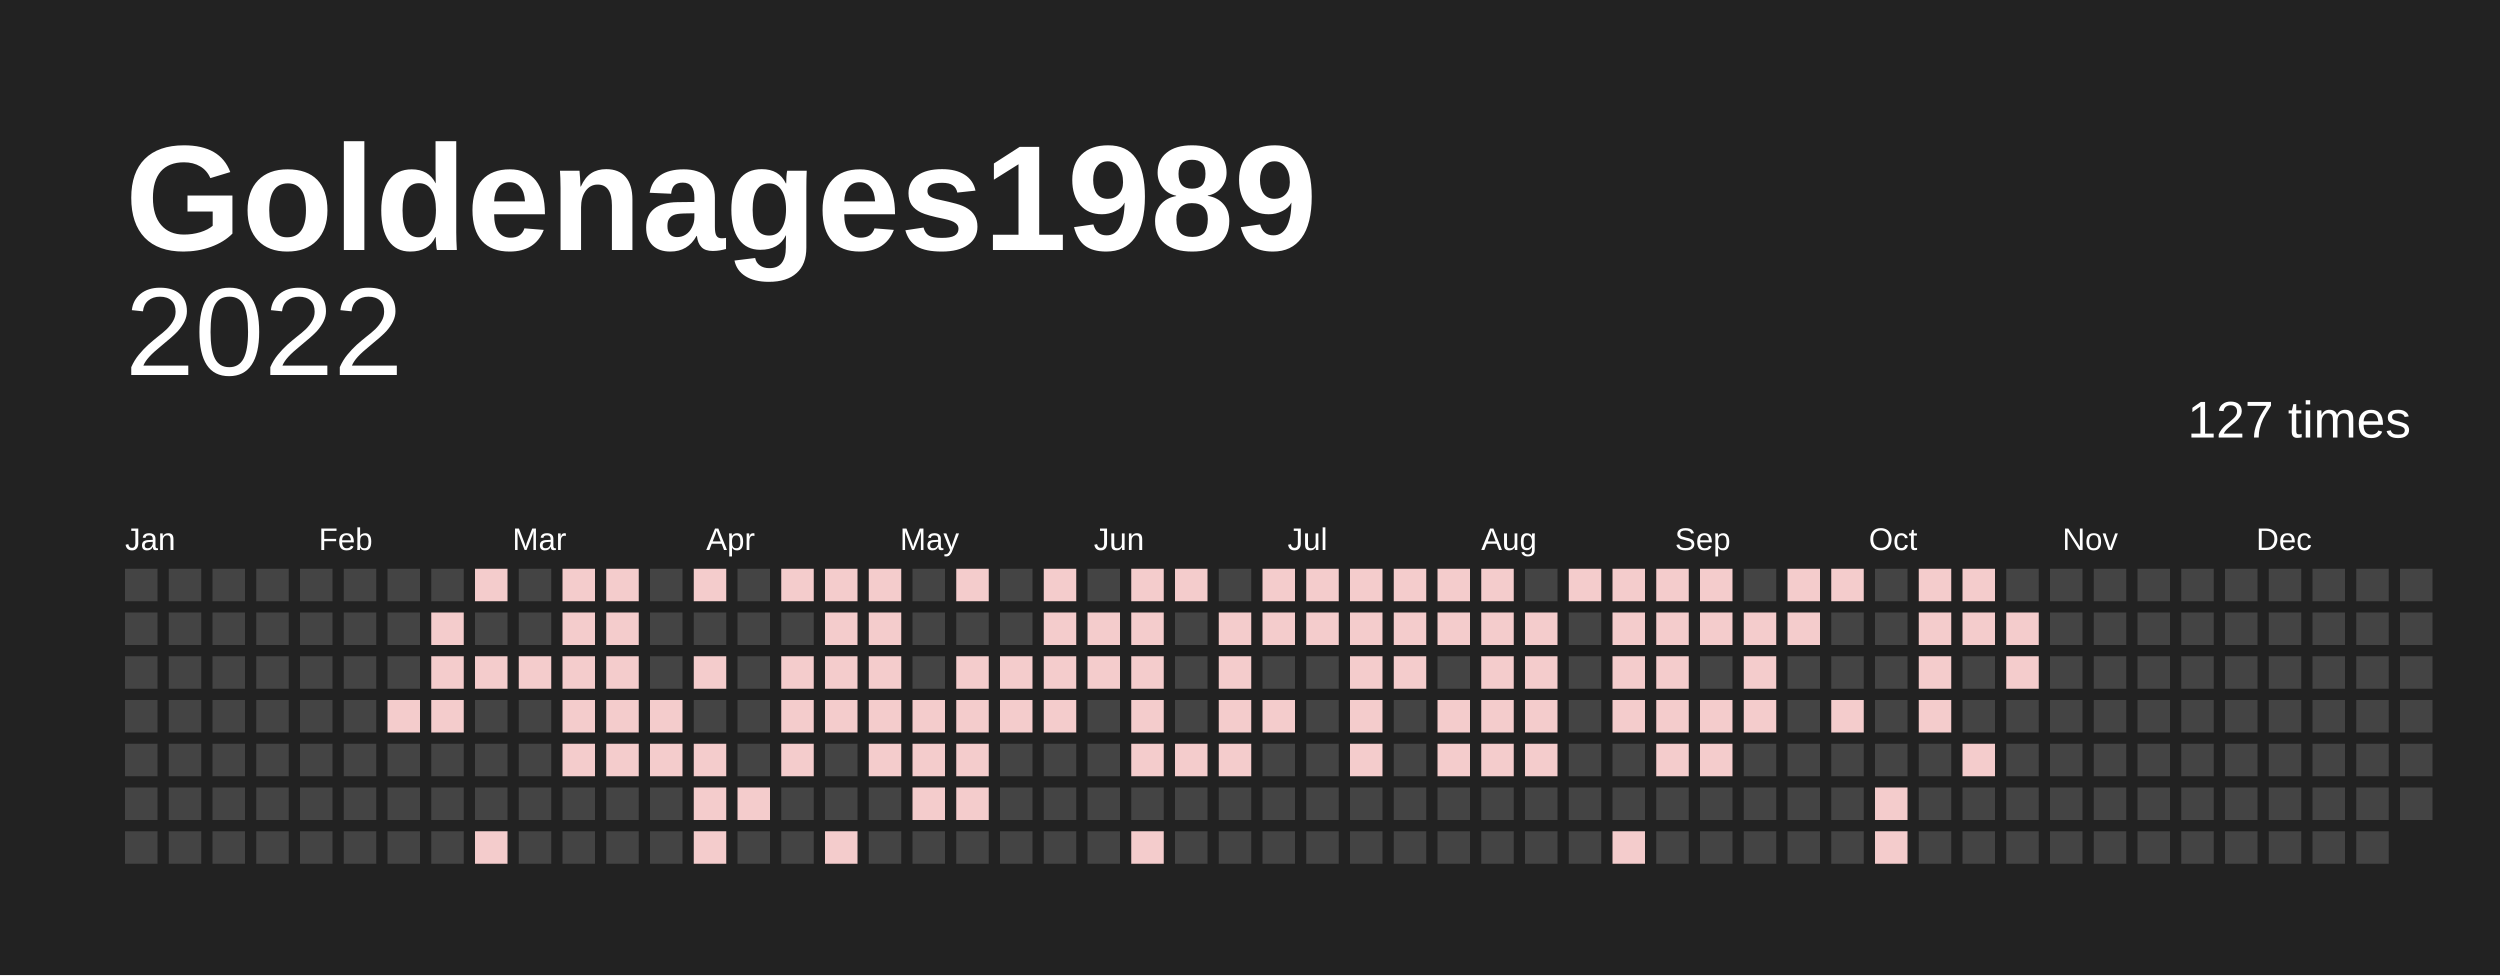
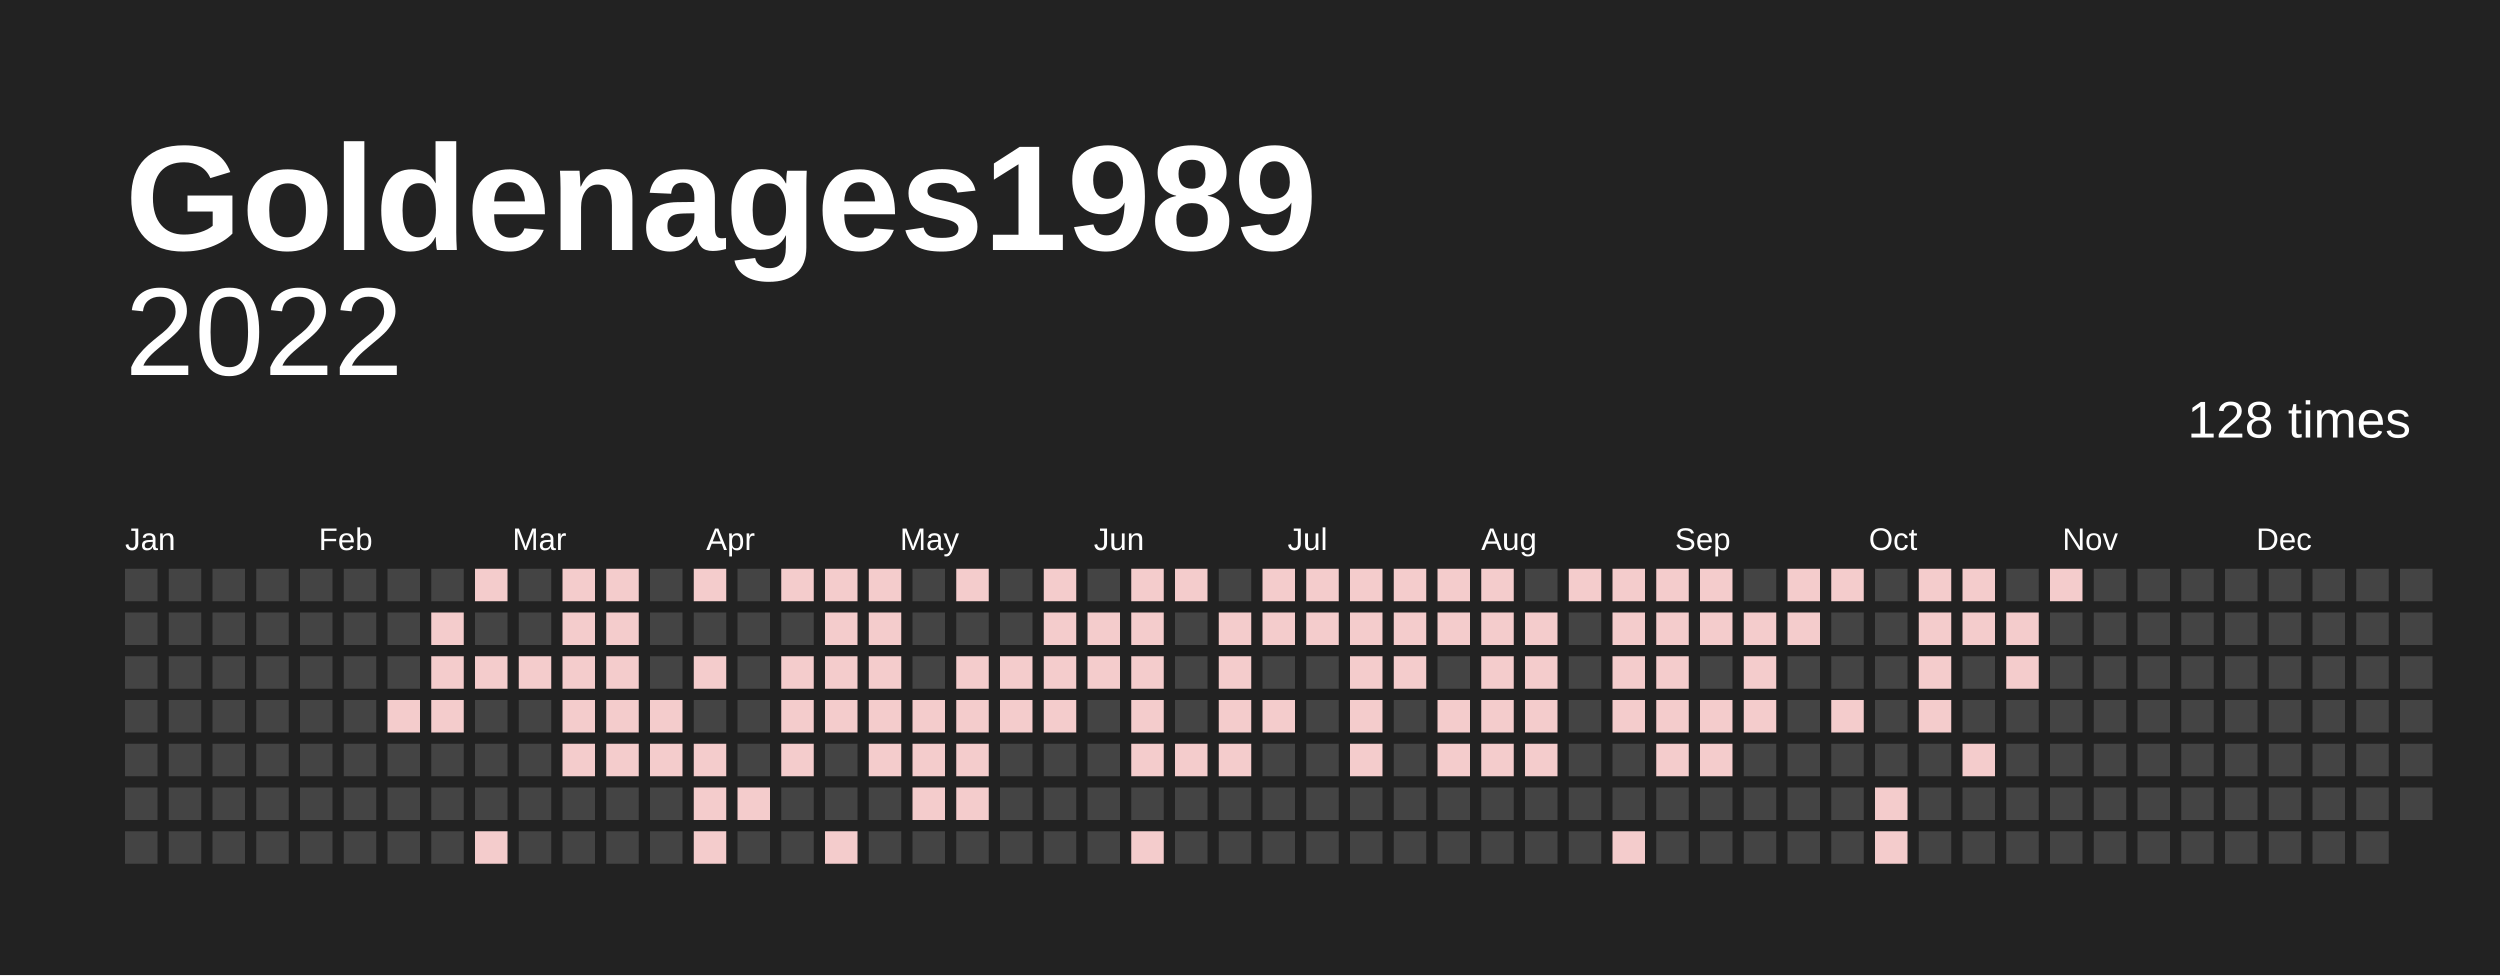
<svg xmlns="http://www.w3.org/2000/svg" baseProfile="full" height="78mm" version="1.1" viewBox="0,0,200,78" width="200mm">
  <defs />
  <rect fill="#222222" height="78" width="200" x="0" y="0" />
  <text fill="#FFFFFF" style="font-size:12px; font-family:Arial; font-weight:bold;" x="10" y="20">Goldenages1989</text>
  <text alignment-baseline="hanging" fill="#FFFFFF" style="font-size:10.0px; font-family:Arial;" x="10" y="30">2022</text>
-   <text alignment-baseline="hanging" fill="#FFFFFF" style="font-size:4.125px; font-family:Arial;" x="175" y="35">127 times</text>
+   <text alignment-baseline="hanging" fill="#FFFFFF" style="font-size:4.125px; font-family:Arial;" x="175" y="35">128 times</text>
  <text fill="#FFFFFF" style="font-size:2.5px; font-family:Arial" x="10.0" y="44">Jan</text>
  <text fill="#FFFFFF" style="font-size:2.5px; font-family:Arial" x="25.5" y="44">Feb</text>
  <text fill="#FFFFFF" style="font-size:2.5px; font-family:Arial" x="41.0" y="44">Mar</text>
  <text fill="#FFFFFF" style="font-size:2.5px; font-family:Arial" x="56.5" y="44">Apr</text>
  <text fill="#FFFFFF" style="font-size:2.5px; font-family:Arial" x="72.0" y="44">May</text>
  <text fill="#FFFFFF" style="font-size:2.5px; font-family:Arial" x="87.5" y="44">Jun</text>
  <text fill="#FFFFFF" style="font-size:2.5px; font-family:Arial" x="103.0" y="44">Jul</text>
  <text fill="#FFFFFF" style="font-size:2.5px; font-family:Arial" x="118.5" y="44">Aug</text>
  <text fill="#FFFFFF" style="font-size:2.5px; font-family:Arial" x="134.0" y="44">Sep</text>
  <text fill="#FFFFFF" style="font-size:2.5px; font-family:Arial" x="149.5" y="44">Oct</text>
  <text fill="#FFFFFF" style="font-size:2.5px; font-family:Arial" x="165.0" y="44">Nov</text>
  <text fill="#FFFFFF" style="font-size:2.5px; font-family:Arial" x="180.5" y="44">Dec</text>
  <rect fill="#444444" height="2.6" width="2.6" x="10.0" y="45.5" />
  <rect fill="#444444" height="2.6" width="2.6" x="10.0" y="49.0" />
  <rect fill="#444444" height="2.6" width="2.6" x="10.0" y="52.5" />
  <rect fill="#444444" height="2.6" width="2.6" x="10.0" y="56.0" />
  <rect fill="#444444" height="2.6" width="2.6" x="10.0" y="59.5" />
  <rect fill="#444444" height="2.6" width="2.6" x="10.0" y="63.0" />
  <rect fill="#444444" height="2.6" width="2.6" x="10.0" y="66.5" />
  <rect fill="#444444" height="2.6" width="2.6" x="13.5" y="45.5" />
  <rect fill="#444444" height="2.6" width="2.6" x="13.5" y="49.0" />
  <rect fill="#444444" height="2.6" width="2.6" x="13.5" y="52.5" />
  <rect fill="#444444" height="2.6" width="2.6" x="13.5" y="56.0" />
  <rect fill="#444444" height="2.6" width="2.6" x="13.5" y="59.5" />
  <rect fill="#444444" height="2.6" width="2.6" x="13.5" y="63.0" />
  <rect fill="#444444" height="2.6" width="2.6" x="13.5" y="66.5" />
  <rect fill="#444444" height="2.6" width="2.6" x="17.0" y="45.5" />
  <rect fill="#444444" height="2.6" width="2.6" x="17.0" y="49.0" />
  <rect fill="#444444" height="2.6" width="2.6" x="17.0" y="52.5" />
  <rect fill="#444444" height="2.6" width="2.6" x="17.0" y="56.0" />
  <rect fill="#444444" height="2.6" width="2.6" x="17.0" y="59.5" />
  <rect fill="#444444" height="2.6" width="2.6" x="17.0" y="63.0" />
  <rect fill="#444444" height="2.6" width="2.6" x="17.0" y="66.5" />
  <rect fill="#444444" height="2.6" width="2.6" x="20.5" y="45.5" />
  <rect fill="#444444" height="2.6" width="2.6" x="20.5" y="49.0" />
  <rect fill="#444444" height="2.6" width="2.6" x="20.5" y="52.5" />
  <rect fill="#444444" height="2.6" width="2.6" x="20.5" y="56.0" />
  <rect fill="#444444" height="2.6" width="2.6" x="20.5" y="59.5" />
  <rect fill="#444444" height="2.6" width="2.6" x="20.5" y="63.0" />
  <rect fill="#444444" height="2.6" width="2.6" x="20.5" y="66.5" />
  <rect fill="#444444" height="2.6" width="2.6" x="24.0" y="45.5" />
  <rect fill="#444444" height="2.6" width="2.6" x="24.0" y="49.0" />
  <rect fill="#444444" height="2.6" width="2.6" x="24.0" y="52.5" />
  <rect fill="#444444" height="2.6" width="2.6" x="24.0" y="56.0" />
  <rect fill="#444444" height="2.6" width="2.6" x="24.0" y="59.5" />
  <rect fill="#444444" height="2.6" width="2.6" x="24.0" y="63.0" />
  <rect fill="#444444" height="2.6" width="2.6" x="24.0" y="66.5" />
  <rect fill="#444444" height="2.6" width="2.6" x="27.5" y="45.5" />
  <rect fill="#444444" height="2.6" width="2.6" x="27.5" y="49.0" />
  <rect fill="#444444" height="2.6" width="2.6" x="27.5" y="52.5" />
  <rect fill="#444444" height="2.6" width="2.6" x="27.5" y="56.0" />
  <rect fill="#444444" height="2.6" width="2.6" x="27.5" y="59.5" />
  <rect fill="#444444" height="2.6" width="2.6" x="27.5" y="63.0" />
  <rect fill="#444444" height="2.6" width="2.6" x="27.5" y="66.5" />
  <rect fill="#444444" height="2.6" width="2.6" x="31.0" y="45.5" />
  <rect fill="#444444" height="2.6" width="2.6" x="31.0" y="49.0" />
  <rect fill="#444444" height="2.6" width="2.6" x="31.0" y="52.5" />
  <rect fill="#f4cccc" height="2.6" width="2.6" x="31.0" y="56.0" />
  <rect fill="#444444" height="2.6" width="2.6" x="31.0" y="59.5" />
  <rect fill="#444444" height="2.6" width="2.6" x="31.0" y="63.0" />
  <rect fill="#444444" height="2.6" width="2.6" x="31.0" y="66.5" />
  <rect fill="#444444" height="2.6" width="2.6" x="34.5" y="45.5" />
  <rect fill="#f4cccc" height="2.6" width="2.6" x="34.5" y="49.0" />
  <rect fill="#f4cccc" height="2.6" width="2.6" x="34.5" y="52.5" />
  <rect fill="#f4cccc" height="2.6" width="2.6" x="34.5" y="56.0" />
  <rect fill="#444444" height="2.6" width="2.6" x="34.5" y="59.5" />
  <rect fill="#444444" height="2.6" width="2.6" x="34.5" y="63.0" />
  <rect fill="#444444" height="2.6" width="2.6" x="34.5" y="66.5" />
  <rect fill="#f4cccc" height="2.6" width="2.6" x="38.0" y="45.5" />
  <rect fill="#444444" height="2.6" width="2.6" x="38.0" y="49.0" />
  <rect fill="#f4cccc" height="2.6" width="2.6" x="38.0" y="52.5" />
  <rect fill="#444444" height="2.6" width="2.6" x="38.0" y="56.0" />
  <rect fill="#444444" height="2.6" width="2.6" x="38.0" y="59.5" />
  <rect fill="#444444" height="2.6" width="2.6" x="38.0" y="63.0" />
  <rect fill="#f4cccc" height="2.6" width="2.6" x="38.0" y="66.5" />
  <rect fill="#444444" height="2.6" width="2.6" x="41.5" y="45.5" />
  <rect fill="#444444" height="2.6" width="2.6" x="41.5" y="49.0" />
  <rect fill="#f4cccc" height="2.6" width="2.6" x="41.5" y="52.5" />
  <rect fill="#444444" height="2.6" width="2.6" x="41.5" y="56.0" />
  <rect fill="#444444" height="2.6" width="2.6" x="41.5" y="59.5" />
  <rect fill="#444444" height="2.6" width="2.6" x="41.5" y="63.0" />
  <rect fill="#444444" height="2.6" width="2.6" x="41.5" y="66.5" />
  <rect fill="#f4cccc" height="2.6" width="2.6" x="45.0" y="45.5" />
  <rect fill="#f4cccc" height="2.6" width="2.6" x="45.0" y="49.0" />
  <rect fill="#f4cccc" height="2.6" width="2.6" x="45.0" y="52.5" />
  <rect fill="#f4cccc" height="2.6" width="2.6" x="45.0" y="56.0" />
  <rect fill="#f4cccc" height="2.6" width="2.6" x="45.0" y="59.5" />
  <rect fill="#444444" height="2.6" width="2.6" x="45.0" y="63.0" />
  <rect fill="#444444" height="2.6" width="2.6" x="45.0" y="66.5" />
  <rect fill="#f4cccc" height="2.6" width="2.6" x="48.5" y="45.5" />
  <rect fill="#f4cccc" height="2.6" width="2.6" x="48.5" y="49.0" />
  <rect fill="#f4cccc" height="2.6" width="2.6" x="48.5" y="52.5" />
  <rect fill="#f4cccc" height="2.6" width="2.6" x="48.5" y="56.0" />
  <rect fill="#f4cccc" height="2.6" width="2.6" x="48.5" y="59.5" />
  <rect fill="#444444" height="2.6" width="2.6" x="48.5" y="63.0" />
  <rect fill="#444444" height="2.6" width="2.6" x="48.5" y="66.5" />
  <rect fill="#444444" height="2.6" width="2.6" x="52.0" y="45.5" />
  <rect fill="#444444" height="2.6" width="2.6" x="52.0" y="49.0" />
  <rect fill="#444444" height="2.6" width="2.6" x="52.0" y="52.5" />
  <rect fill="#f4cccc" height="2.6" width="2.6" x="52.0" y="56.0" />
  <rect fill="#f4cccc" height="2.6" width="2.6" x="52.0" y="59.5" />
  <rect fill="#444444" height="2.6" width="2.6" x="52.0" y="63.0" />
  <rect fill="#444444" height="2.6" width="2.6" x="52.0" y="66.5" />
  <rect fill="#f4cccc" height="2.6" width="2.6" x="55.5" y="45.5" />
  <rect fill="#444444" height="2.6" width="2.6" x="55.5" y="49.0" />
  <rect fill="#f4cccc" height="2.6" width="2.6" x="55.5" y="52.5" />
  <rect fill="#444444" height="2.6" width="2.6" x="55.5" y="56.0" />
  <rect fill="#f4cccc" height="2.6" width="2.6" x="55.5" y="59.5" />
  <rect fill="#f4cccc" height="2.6" width="2.6" x="55.5" y="63.0" />
  <rect fill="#f4cccc" height="2.6" width="2.6" x="55.5" y="66.5" />
  <rect fill="#444444" height="2.6" width="2.6" x="59.0" y="45.5" />
  <rect fill="#444444" height="2.6" width="2.6" x="59.0" y="49.0" />
  <rect fill="#444444" height="2.6" width="2.6" x="59.0" y="52.5" />
  <rect fill="#444444" height="2.6" width="2.6" x="59.0" y="56.0" />
  <rect fill="#444444" height="2.6" width="2.6" x="59.0" y="59.5" />
  <rect fill="#f4cccc" height="2.6" width="2.6" x="59.0" y="63.0" />
  <rect fill="#444444" height="2.6" width="2.6" x="59.0" y="66.5" />
  <rect fill="#f4cccc" height="2.6" width="2.6" x="62.5" y="45.5" />
  <rect fill="#444444" height="2.6" width="2.6" x="62.5" y="49.0" />
  <rect fill="#f4cccc" height="2.6" width="2.6" x="62.5" y="52.5" />
  <rect fill="#f4cccc" height="2.6" width="2.6" x="62.5" y="56.0" />
  <rect fill="#f4cccc" height="2.6" width="2.6" x="62.5" y="59.5" />
  <rect fill="#444444" height="2.6" width="2.6" x="62.5" y="63.0" />
  <rect fill="#444444" height="2.6" width="2.6" x="62.5" y="66.5" />
  <rect fill="#f4cccc" height="2.6" width="2.6" x="66.0" y="45.5" />
  <rect fill="#f4cccc" height="2.6" width="2.6" x="66.0" y="49.0" />
  <rect fill="#f4cccc" height="2.6" width="2.6" x="66.0" y="52.5" />
  <rect fill="#f4cccc" height="2.6" width="2.6" x="66.0" y="56.0" />
  <rect fill="#444444" height="2.6" width="2.6" x="66.0" y="59.5" />
  <rect fill="#444444" height="2.6" width="2.6" x="66.0" y="63.0" />
  <rect fill="#f4cccc" height="2.6" width="2.6" x="66.0" y="66.5" />
  <rect fill="#f4cccc" height="2.6" width="2.6" x="69.5" y="45.5" />
  <rect fill="#f4cccc" height="2.6" width="2.6" x="69.5" y="49.0" />
  <rect fill="#f4cccc" height="2.6" width="2.6" x="69.5" y="52.5" />
  <rect fill="#f4cccc" height="2.6" width="2.6" x="69.5" y="56.0" />
  <rect fill="#f4cccc" height="2.6" width="2.6" x="69.5" y="59.5" />
  <rect fill="#444444" height="2.6" width="2.6" x="69.5" y="63.0" />
  <rect fill="#444444" height="2.6" width="2.6" x="69.5" y="66.5" />
  <rect fill="#444444" height="2.6" width="2.6" x="73.0" y="45.5" />
  <rect fill="#444444" height="2.6" width="2.6" x="73.0" y="49.0" />
  <rect fill="#444444" height="2.6" width="2.6" x="73.0" y="52.5" />
  <rect fill="#f4cccc" height="2.6" width="2.6" x="73.0" y="56.0" />
  <rect fill="#f4cccc" height="2.6" width="2.6" x="73.0" y="59.5" />
  <rect fill="#f4cccc" height="2.6" width="2.6" x="73.0" y="63.0" />
  <rect fill="#444444" height="2.6" width="2.6" x="73.0" y="66.5" />
  <rect fill="#f4cccc" height="2.6" width="2.6" x="76.5" y="45.5" />
  <rect fill="#444444" height="2.6" width="2.6" x="76.5" y="49.0" />
  <rect fill="#f4cccc" height="2.6" width="2.6" x="76.5" y="52.5" />
  <rect fill="#f4cccc" height="2.6" width="2.6" x="76.5" y="56.0" />
  <rect fill="#f4cccc" height="2.6" width="2.6" x="76.5" y="59.5" />
  <rect fill="#f4cccc" height="2.6" width="2.6" x="76.5" y="63.0" />
  <rect fill="#444444" height="2.6" width="2.6" x="76.5" y="66.5" />
  <rect fill="#444444" height="2.6" width="2.6" x="80.0" y="45.5" />
  <rect fill="#444444" height="2.6" width="2.6" x="80.0" y="49.0" />
  <rect fill="#f4cccc" height="2.6" width="2.6" x="80.0" y="52.5" />
  <rect fill="#f4cccc" height="2.6" width="2.6" x="80.0" y="56.0" />
  <rect fill="#444444" height="2.6" width="2.6" x="80.0" y="59.5" />
  <rect fill="#444444" height="2.6" width="2.6" x="80.0" y="63.0" />
  <rect fill="#444444" height="2.6" width="2.6" x="80.0" y="66.5" />
  <rect fill="#f4cccc" height="2.6" width="2.6" x="83.5" y="45.5" />
  <rect fill="#f4cccc" height="2.6" width="2.6" x="83.5" y="49.0" />
  <rect fill="#f4cccc" height="2.6" width="2.6" x="83.5" y="52.5" />
  <rect fill="#f4cccc" height="2.6" width="2.6" x="83.5" y="56.0" />
  <rect fill="#444444" height="2.6" width="2.6" x="83.5" y="59.5" />
  <rect fill="#444444" height="2.6" width="2.6" x="83.5" y="63.0" />
  <rect fill="#444444" height="2.6" width="2.6" x="83.5" y="66.5" />
  <rect fill="#444444" height="2.6" width="2.6" x="87.0" y="45.5" />
  <rect fill="#f4cccc" height="2.6" width="2.6" x="87.0" y="49.0" />
  <rect fill="#f4cccc" height="2.6" width="2.6" x="87.0" y="52.5" />
  <rect fill="#444444" height="2.6" width="2.6" x="87.0" y="56.0" />
  <rect fill="#444444" height="2.6" width="2.6" x="87.0" y="59.5" />
  <rect fill="#444444" height="2.6" width="2.6" x="87.0" y="63.0" />
  <rect fill="#444444" height="2.6" width="2.6" x="87.0" y="66.5" />
  <rect fill="#f4cccc" height="2.6" width="2.6" x="90.5" y="45.5" />
  <rect fill="#f4cccc" height="2.6" width="2.6" x="90.5" y="49.0" />
  <rect fill="#f4cccc" height="2.6" width="2.6" x="90.5" y="52.5" />
  <rect fill="#f4cccc" height="2.6" width="2.6" x="90.5" y="56.0" />
  <rect fill="#f4cccc" height="2.6" width="2.6" x="90.5" y="59.5" />
  <rect fill="#444444" height="2.6" width="2.6" x="90.5" y="63.0" />
  <rect fill="#f4cccc" height="2.6" width="2.6" x="90.5" y="66.5" />
  <rect fill="#f4cccc" height="2.6" width="2.6" x="94.0" y="45.5" />
  <rect fill="#444444" height="2.6" width="2.6" x="94.0" y="49.0" />
  <rect fill="#444444" height="2.6" width="2.6" x="94.0" y="52.5" />
  <rect fill="#444444" height="2.6" width="2.6" x="94.0" y="56.0" />
  <rect fill="#f4cccc" height="2.6" width="2.6" x="94.0" y="59.5" />
  <rect fill="#444444" height="2.6" width="2.6" x="94.0" y="63.0" />
  <rect fill="#444444" height="2.6" width="2.6" x="94.0" y="66.5" />
  <rect fill="#444444" height="2.6" width="2.6" x="97.5" y="45.5" />
  <rect fill="#f4cccc" height="2.6" width="2.6" x="97.5" y="49.0" />
  <rect fill="#f4cccc" height="2.6" width="2.6" x="97.5" y="52.5" />
  <rect fill="#f4cccc" height="2.6" width="2.6" x="97.5" y="56.0" />
  <rect fill="#f4cccc" height="2.6" width="2.6" x="97.5" y="59.5" />
  <rect fill="#444444" height="2.6" width="2.6" x="97.5" y="63.0" />
  <rect fill="#444444" height="2.6" width="2.6" x="97.5" y="66.5" />
  <rect fill="#f4cccc" height="2.6" width="2.6" x="101.0" y="45.5" />
  <rect fill="#f4cccc" height="2.6" width="2.6" x="101.0" y="49.0" />
  <rect fill="#444444" height="2.6" width="2.6" x="101.0" y="52.5" />
  <rect fill="#f4cccc" height="2.6" width="2.6" x="101.0" y="56.0" />
  <rect fill="#444444" height="2.6" width="2.6" x="101.0" y="59.5" />
  <rect fill="#444444" height="2.6" width="2.6" x="101.0" y="63.0" />
  <rect fill="#444444" height="2.6" width="2.6" x="101.0" y="66.5" />
  <rect fill="#f4cccc" height="2.6" width="2.6" x="104.5" y="45.5" />
  <rect fill="#f4cccc" height="2.6" width="2.6" x="104.5" y="49.0" />
  <rect fill="#444444" height="2.6" width="2.6" x="104.5" y="52.5" />
  <rect fill="#444444" height="2.6" width="2.6" x="104.5" y="56.0" />
  <rect fill="#444444" height="2.6" width="2.6" x="104.5" y="59.5" />
  <rect fill="#444444" height="2.6" width="2.6" x="104.5" y="63.0" />
  <rect fill="#444444" height="2.6" width="2.6" x="104.5" y="66.5" />
  <rect fill="#f4cccc" height="2.6" width="2.6" x="108.0" y="45.5" />
  <rect fill="#f4cccc" height="2.6" width="2.6" x="108.0" y="49.0" />
  <rect fill="#f4cccc" height="2.6" width="2.6" x="108.0" y="52.5" />
  <rect fill="#f4cccc" height="2.6" width="2.6" x="108.0" y="56.0" />
  <rect fill="#f4cccc" height="2.6" width="2.6" x="108.0" y="59.5" />
  <rect fill="#444444" height="2.6" width="2.6" x="108.0" y="63.0" />
  <rect fill="#444444" height="2.6" width="2.6" x="108.0" y="66.5" />
  <rect fill="#f4cccc" height="2.6" width="2.6" x="111.5" y="45.5" />
  <rect fill="#f4cccc" height="2.6" width="2.6" x="111.5" y="49.0" />
  <rect fill="#f4cccc" height="2.6" width="2.6" x="111.5" y="52.5" />
  <rect fill="#444444" height="2.6" width="2.6" x="111.5" y="56.0" />
  <rect fill="#444444" height="2.6" width="2.6" x="111.5" y="59.5" />
  <rect fill="#444444" height="2.6" width="2.6" x="111.5" y="63.0" />
  <rect fill="#444444" height="2.6" width="2.6" x="111.5" y="66.5" />
  <rect fill="#f4cccc" height="2.6" width="2.6" x="115.0" y="45.5" />
  <rect fill="#f4cccc" height="2.6" width="2.6" x="115.0" y="49.0" />
  <rect fill="#444444" height="2.6" width="2.6" x="115.0" y="52.5" />
  <rect fill="#f4cccc" height="2.6" width="2.6" x="115.0" y="56.0" />
  <rect fill="#f4cccc" height="2.6" width="2.6" x="115.0" y="59.5" />
  <rect fill="#444444" height="2.6" width="2.6" x="115.0" y="63.0" />
  <rect fill="#444444" height="2.6" width="2.6" x="115.0" y="66.5" />
  <rect fill="#f4cccc" height="2.6" width="2.6" x="118.5" y="45.5" />
  <rect fill="#f4cccc" height="2.6" width="2.6" x="118.5" y="49.0" />
  <rect fill="#f4cccc" height="2.6" width="2.6" x="118.5" y="52.5" />
  <rect fill="#f4cccc" height="2.6" width="2.6" x="118.5" y="56.0" />
  <rect fill="#f4cccc" height="2.6" width="2.6" x="118.5" y="59.5" />
  <rect fill="#444444" height="2.6" width="2.6" x="118.5" y="63.0" />
  <rect fill="#444444" height="2.6" width="2.6" x="118.5" y="66.5" />
  <rect fill="#444444" height="2.6" width="2.6" x="122.0" y="45.5" />
  <rect fill="#f4cccc" height="2.6" width="2.6" x="122.0" y="49.0" />
  <rect fill="#f4cccc" height="2.6" width="2.6" x="122.0" y="52.5" />
  <rect fill="#f4cccc" height="2.6" width="2.6" x="122.0" y="56.0" />
  <rect fill="#f4cccc" height="2.6" width="2.6" x="122.0" y="59.5" />
  <rect fill="#444444" height="2.6" width="2.6" x="122.0" y="63.0" />
  <rect fill="#444444" height="2.6" width="2.6" x="122.0" y="66.5" />
  <rect fill="#f4cccc" height="2.6" width="2.6" x="125.5" y="45.5" />
  <rect fill="#444444" height="2.6" width="2.6" x="125.5" y="49.0" />
  <rect fill="#444444" height="2.6" width="2.6" x="125.5" y="52.5" />
  <rect fill="#444444" height="2.6" width="2.6" x="125.5" y="56.0" />
  <rect fill="#444444" height="2.6" width="2.6" x="125.5" y="59.5" />
  <rect fill="#444444" height="2.6" width="2.6" x="125.5" y="63.0" />
  <rect fill="#444444" height="2.6" width="2.6" x="125.5" y="66.5" />
  <rect fill="#f4cccc" height="2.6" width="2.6" x="129.0" y="45.5" />
  <rect fill="#f4cccc" height="2.6" width="2.6" x="129.0" y="49.0" />
  <rect fill="#f4cccc" height="2.6" width="2.6" x="129.0" y="52.5" />
  <rect fill="#f4cccc" height="2.6" width="2.6" x="129.0" y="56.0" />
  <rect fill="#444444" height="2.6" width="2.6" x="129.0" y="59.5" />
  <rect fill="#444444" height="2.6" width="2.6" x="129.0" y="63.0" />
  <rect fill="#f4cccc" height="2.6" width="2.6" x="129.0" y="66.5" />
  <rect fill="#f4cccc" height="2.6" width="2.6" x="132.5" y="45.5" />
  <rect fill="#f4cccc" height="2.6" width="2.6" x="132.5" y="49.0" />
  <rect fill="#f4cccc" height="2.6" width="2.6" x="132.5" y="52.5" />
  <rect fill="#f4cccc" height="2.6" width="2.6" x="132.5" y="56.0" />
  <rect fill="#f4cccc" height="2.6" width="2.6" x="132.5" y="59.5" />
  <rect fill="#444444" height="2.6" width="2.6" x="132.5" y="63.0" />
  <rect fill="#444444" height="2.6" width="2.6" x="132.5" y="66.5" />
  <rect fill="#f4cccc" height="2.6" width="2.6" x="136.0" y="45.5" />
  <rect fill="#f4cccc" height="2.6" width="2.6" x="136.0" y="49.0" />
  <rect fill="#444444" height="2.6" width="2.6" x="136.0" y="52.5" />
  <rect fill="#f4cccc" height="2.6" width="2.6" x="136.0" y="56.0" />
  <rect fill="#f4cccc" height="2.6" width="2.6" x="136.0" y="59.5" />
  <rect fill="#444444" height="2.6" width="2.6" x="136.0" y="63.0" />
  <rect fill="#444444" height="2.6" width="2.6" x="136.0" y="66.5" />
  <rect fill="#444444" height="2.6" width="2.6" x="139.5" y="45.5" />
  <rect fill="#f4cccc" height="2.6" width="2.6" x="139.5" y="49.0" />
  <rect fill="#f4cccc" height="2.6" width="2.6" x="139.5" y="52.5" />
  <rect fill="#f4cccc" height="2.6" width="2.6" x="139.5" y="56.0" />
  <rect fill="#444444" height="2.6" width="2.6" x="139.5" y="59.5" />
  <rect fill="#444444" height="2.6" width="2.6" x="139.5" y="63.0" />
  <rect fill="#444444" height="2.6" width="2.6" x="139.5" y="66.5" />
  <rect fill="#f4cccc" height="2.6" width="2.6" x="143.0" y="45.5" />
  <rect fill="#f4cccc" height="2.6" width="2.6" x="143.0" y="49.0" />
  <rect fill="#444444" height="2.6" width="2.6" x="143.0" y="52.5" />
  <rect fill="#444444" height="2.6" width="2.6" x="143.0" y="56.0" />
  <rect fill="#444444" height="2.6" width="2.6" x="143.0" y="59.5" />
  <rect fill="#444444" height="2.6" width="2.6" x="143.0" y="63.0" />
  <rect fill="#444444" height="2.6" width="2.6" x="143.0" y="66.5" />
  <rect fill="#f4cccc" height="2.6" width="2.6" x="146.5" y="45.5" />
  <rect fill="#444444" height="2.6" width="2.6" x="146.5" y="49.0" />
  <rect fill="#444444" height="2.6" width="2.6" x="146.5" y="52.5" />
  <rect fill="#f4cccc" height="2.6" width="2.6" x="146.5" y="56.0" />
  <rect fill="#444444" height="2.6" width="2.6" x="146.5" y="59.5" />
  <rect fill="#444444" height="2.6" width="2.6" x="146.5" y="63.0" />
  <rect fill="#444444" height="2.6" width="2.6" x="146.5" y="66.5" />
  <rect fill="#444444" height="2.6" width="2.6" x="150.0" y="45.5" />
  <rect fill="#444444" height="2.6" width="2.6" x="150.0" y="49.0" />
  <rect fill="#444444" height="2.6" width="2.6" x="150.0" y="52.5" />
  <rect fill="#444444" height="2.6" width="2.6" x="150.0" y="56.0" />
  <rect fill="#444444" height="2.6" width="2.6" x="150.0" y="59.5" />
  <rect fill="#f4cccc" height="2.6" width="2.6" x="150.0" y="63.0" />
  <rect fill="#f4cccc" height="2.6" width="2.6" x="150.0" y="66.5" />
  <rect fill="#f4cccc" height="2.6" width="2.6" x="153.5" y="45.5" />
  <rect fill="#f4cccc" height="2.6" width="2.6" x="153.5" y="49.0" />
  <rect fill="#f4cccc" height="2.6" width="2.6" x="153.5" y="52.5" />
  <rect fill="#f4cccc" height="2.6" width="2.6" x="153.5" y="56.0" />
  <rect fill="#444444" height="2.6" width="2.6" x="153.5" y="59.5" />
  <rect fill="#444444" height="2.6" width="2.6" x="153.5" y="63.0" />
  <rect fill="#444444" height="2.6" width="2.6" x="153.5" y="66.5" />
  <rect fill="#f4cccc" height="2.6" width="2.6" x="157.0" y="45.5" />
  <rect fill="#f4cccc" height="2.6" width="2.6" x="157.0" y="49.0" />
  <rect fill="#444444" height="2.6" width="2.6" x="157.0" y="52.5" />
  <rect fill="#444444" height="2.6" width="2.6" x="157.0" y="56.0" />
  <rect fill="#f4cccc" height="2.6" width="2.6" x="157.0" y="59.5" />
  <rect fill="#444444" height="2.6" width="2.6" x="157.0" y="63.0" />
  <rect fill="#444444" height="2.6" width="2.6" x="157.0" y="66.5" />
  <rect fill="#444444" height="2.6" width="2.6" x="160.5" y="45.5" />
  <rect fill="#f4cccc" height="2.6" width="2.6" x="160.5" y="49.0" />
  <rect fill="#f4cccc" height="2.6" width="2.6" x="160.5" y="52.5" />
  <rect fill="#444444" height="2.6" width="2.6" x="160.5" y="56.0" />
  <rect fill="#444444" height="2.6" width="2.6" x="160.5" y="59.5" />
  <rect fill="#444444" height="2.6" width="2.6" x="160.5" y="63.0" />
  <rect fill="#444444" height="2.6" width="2.6" x="160.5" y="66.5" />
-   <rect fill="#444444" height="2.6" width="2.6" x="164.0" y="45.5" />
+   <rect fill="#f4cccc" height="2.6" width="2.6" x="164.0" y="45.5" />
  <rect fill="#444444" height="2.6" width="2.6" x="164.0" y="49.0" />
  <rect fill="#444444" height="2.6" width="2.6" x="164.0" y="52.5" />
  <rect fill="#444444" height="2.6" width="2.6" x="164.0" y="56.0" />
  <rect fill="#444444" height="2.6" width="2.6" x="164.0" y="59.5" />
  <rect fill="#444444" height="2.6" width="2.6" x="164.0" y="63.0" />
  <rect fill="#444444" height="2.6" width="2.6" x="164.0" y="66.5" />
  <rect fill="#444444" height="2.6" width="2.6" x="167.5" y="45.5" />
  <rect fill="#444444" height="2.6" width="2.6" x="167.5" y="49.0" />
  <rect fill="#444444" height="2.6" width="2.6" x="167.5" y="52.5" />
  <rect fill="#444444" height="2.6" width="2.6" x="167.5" y="56.0" />
  <rect fill="#444444" height="2.6" width="2.6" x="167.5" y="59.5" />
  <rect fill="#444444" height="2.6" width="2.6" x="167.5" y="63.0" />
  <rect fill="#444444" height="2.6" width="2.6" x="167.5" y="66.5" />
  <rect fill="#444444" height="2.6" width="2.6" x="171.0" y="45.5" />
  <rect fill="#444444" height="2.6" width="2.6" x="171.0" y="49.0" />
  <rect fill="#444444" height="2.6" width="2.6" x="171.0" y="52.5" />
  <rect fill="#444444" height="2.6" width="2.6" x="171.0" y="56.0" />
  <rect fill="#444444" height="2.6" width="2.6" x="171.0" y="59.5" />
  <rect fill="#444444" height="2.6" width="2.6" x="171.0" y="63.0" />
  <rect fill="#444444" height="2.6" width="2.6" x="171.0" y="66.5" />
  <rect fill="#444444" height="2.6" width="2.6" x="174.5" y="45.5" />
  <rect fill="#444444" height="2.6" width="2.6" x="174.5" y="49.0" />
  <rect fill="#444444" height="2.6" width="2.6" x="174.5" y="52.5" />
  <rect fill="#444444" height="2.6" width="2.6" x="174.5" y="56.0" />
  <rect fill="#444444" height="2.6" width="2.6" x="174.5" y="59.5" />
  <rect fill="#444444" height="2.6" width="2.6" x="174.5" y="63.0" />
  <rect fill="#444444" height="2.6" width="2.6" x="174.5" y="66.5" />
  <rect fill="#444444" height="2.6" width="2.6" x="178.0" y="45.5" />
  <rect fill="#444444" height="2.6" width="2.6" x="178.0" y="49.0" />
  <rect fill="#444444" height="2.6" width="2.6" x="178.0" y="52.5" />
  <rect fill="#444444" height="2.6" width="2.6" x="178.0" y="56.0" />
  <rect fill="#444444" height="2.6" width="2.6" x="178.0" y="59.5" />
  <rect fill="#444444" height="2.6" width="2.6" x="178.0" y="63.0" />
  <rect fill="#444444" height="2.6" width="2.6" x="178.0" y="66.5" />
  <rect fill="#444444" height="2.6" width="2.6" x="181.5" y="45.5" />
  <rect fill="#444444" height="2.6" width="2.6" x="181.5" y="49.0" />
  <rect fill="#444444" height="2.6" width="2.6" x="181.5" y="52.5" />
  <rect fill="#444444" height="2.6" width="2.6" x="181.5" y="56.0" />
  <rect fill="#444444" height="2.6" width="2.6" x="181.5" y="59.5" />
  <rect fill="#444444" height="2.6" width="2.6" x="181.5" y="63.0" />
  <rect fill="#444444" height="2.6" width="2.6" x="181.5" y="66.5" />
  <rect fill="#444444" height="2.6" width="2.6" x="185.0" y="45.5" />
  <rect fill="#444444" height="2.6" width="2.6" x="185.0" y="49.0" />
  <rect fill="#444444" height="2.6" width="2.6" x="185.0" y="52.5" />
  <rect fill="#444444" height="2.6" width="2.6" x="185.0" y="56.0" />
  <rect fill="#444444" height="2.6" width="2.6" x="185.0" y="59.5" />
  <rect fill="#444444" height="2.6" width="2.6" x="185.0" y="63.0" />
  <rect fill="#444444" height="2.6" width="2.6" x="185.0" y="66.5" />
  <rect fill="#444444" height="2.6" width="2.6" x="188.5" y="45.5" />
  <rect fill="#444444" height="2.6" width="2.6" x="188.5" y="49.0" />
  <rect fill="#444444" height="2.6" width="2.6" x="188.5" y="52.5" />
  <rect fill="#444444" height="2.6" width="2.6" x="188.5" y="56.0" />
  <rect fill="#444444" height="2.6" width="2.6" x="188.5" y="59.5" />
  <rect fill="#444444" height="2.6" width="2.6" x="188.5" y="63.0" />
  <rect fill="#444444" height="2.6" width="2.6" x="188.5" y="66.5" />
  <rect fill="#444444" height="2.6" width="2.6" x="192.0" y="45.5" />
  <rect fill="#444444" height="2.6" width="2.6" x="192.0" y="49.0" />
  <rect fill="#444444" height="2.6" width="2.6" x="192.0" y="52.5" />
  <rect fill="#444444" height="2.6" width="2.6" x="192.0" y="56.0" />
  <rect fill="#444444" height="2.6" width="2.6" x="192.0" y="59.5" />
  <rect fill="#444444" height="2.6" width="2.6" x="192.0" y="63.0" />
</svg>
